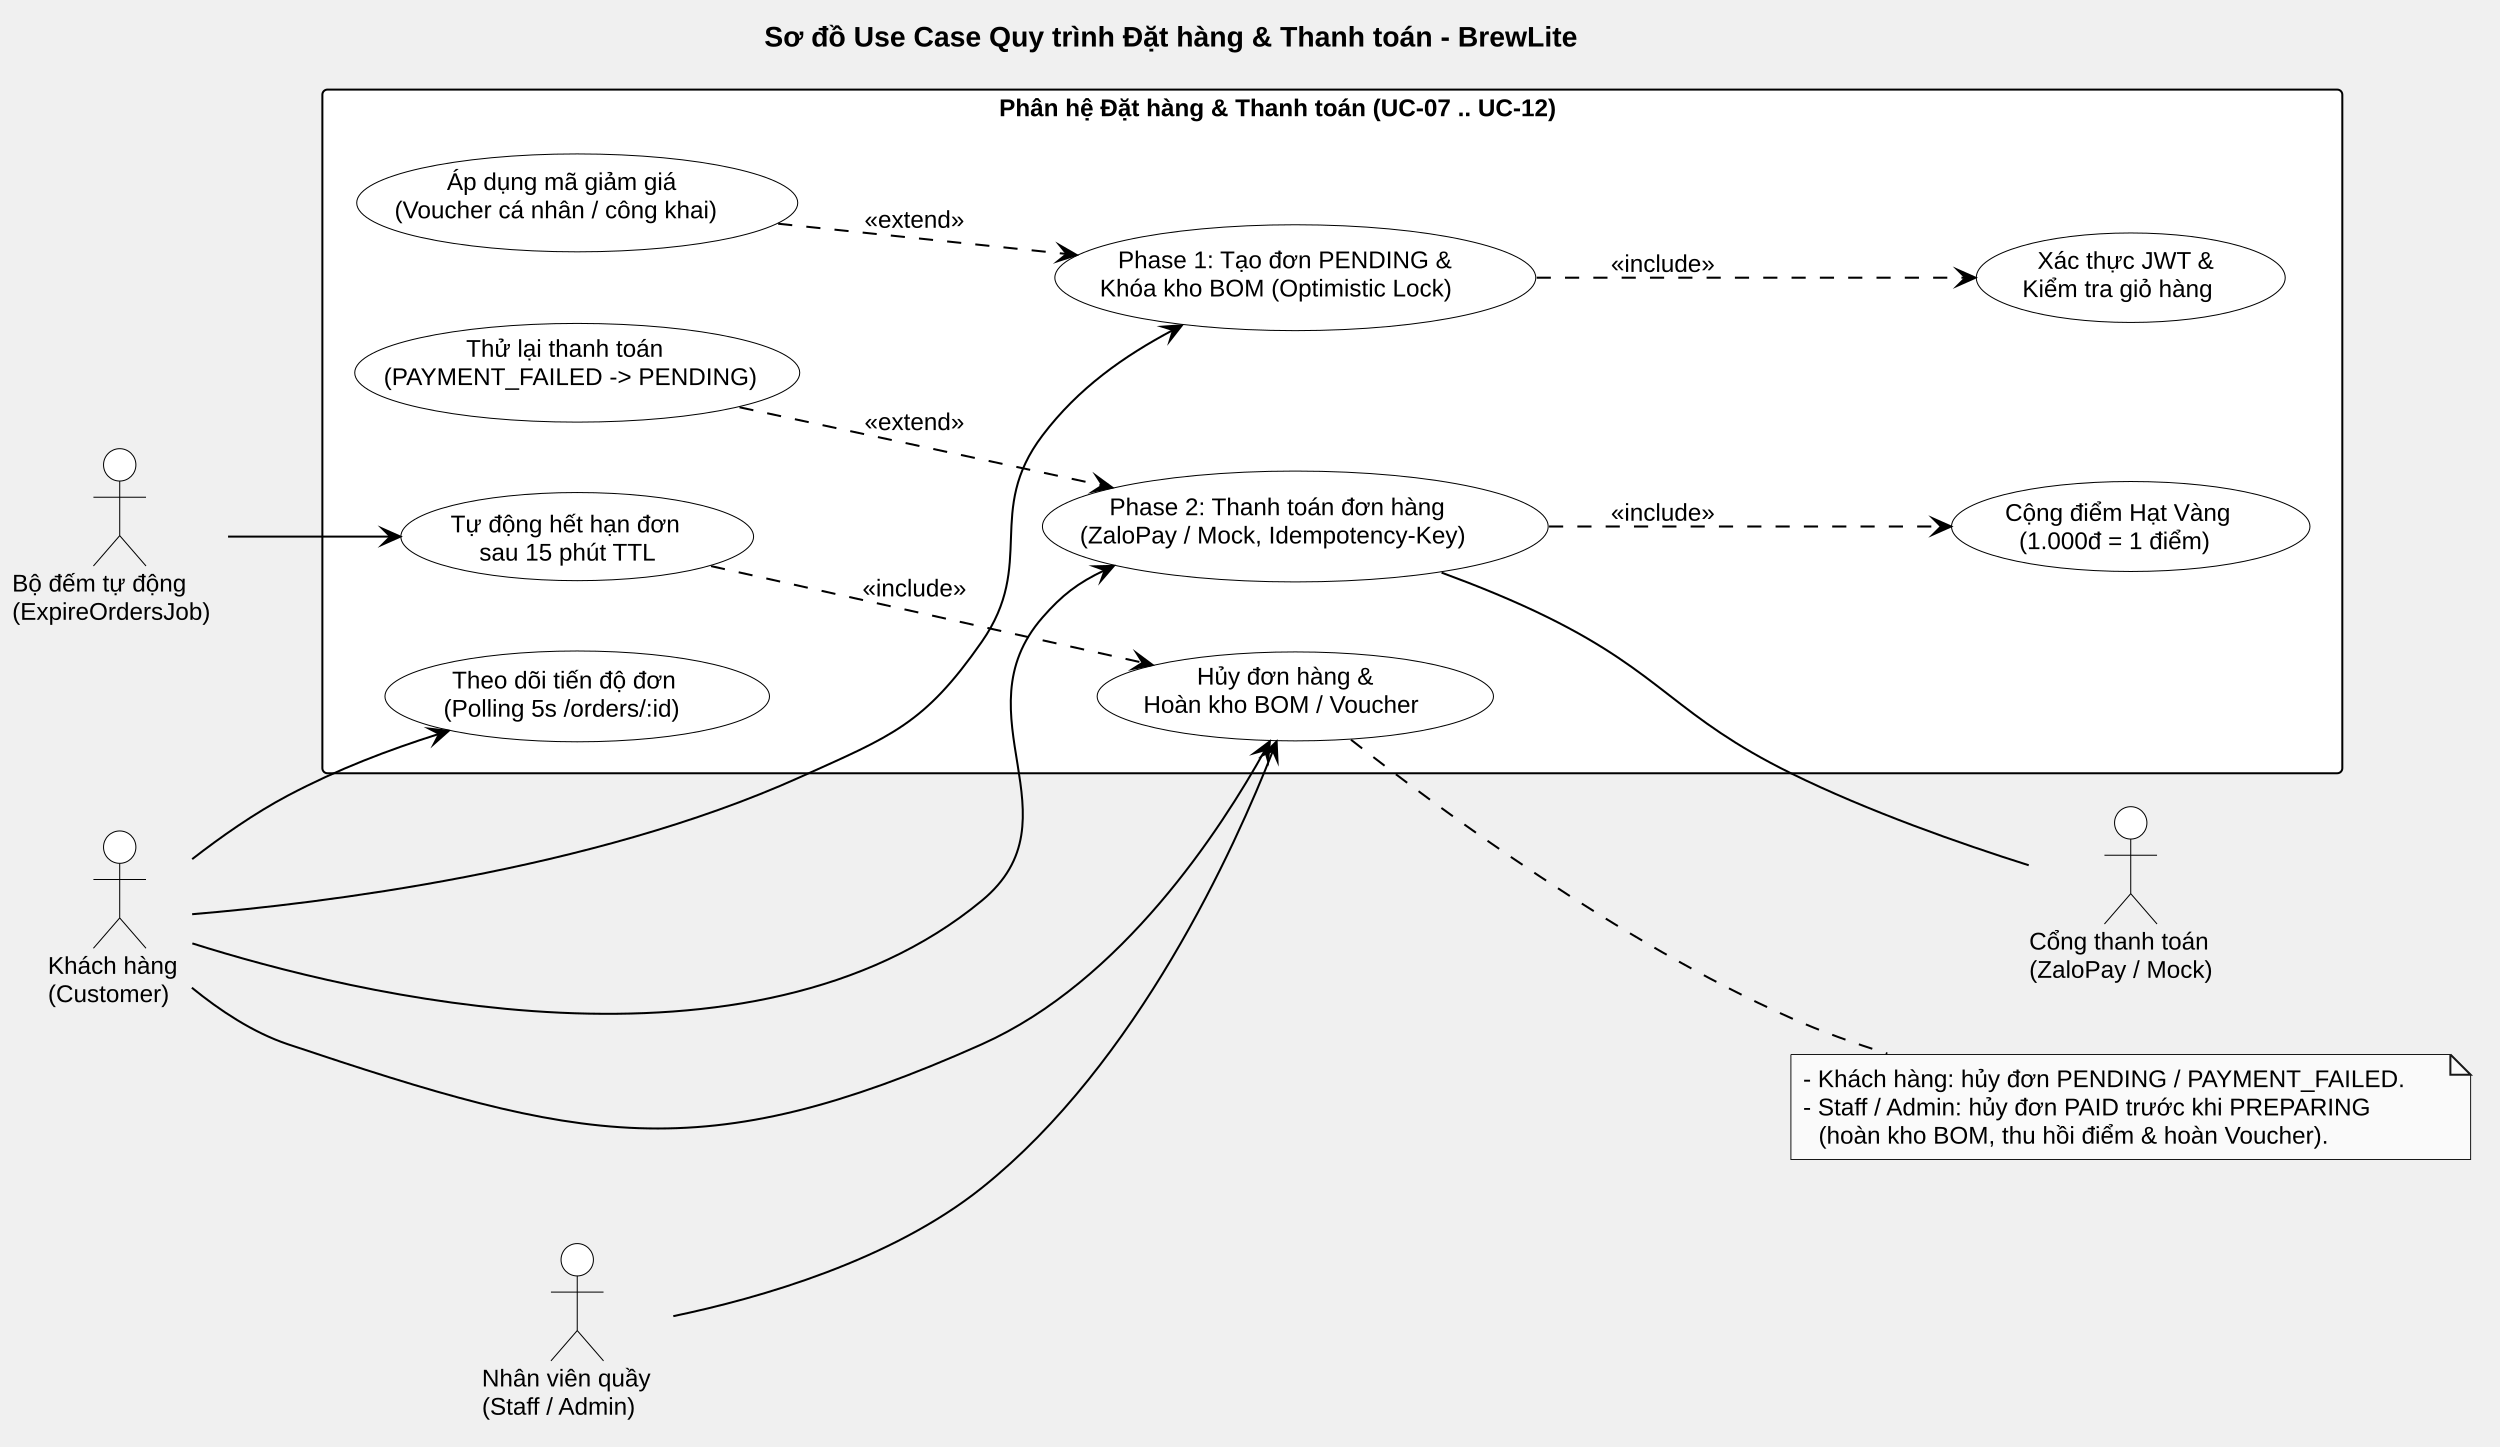
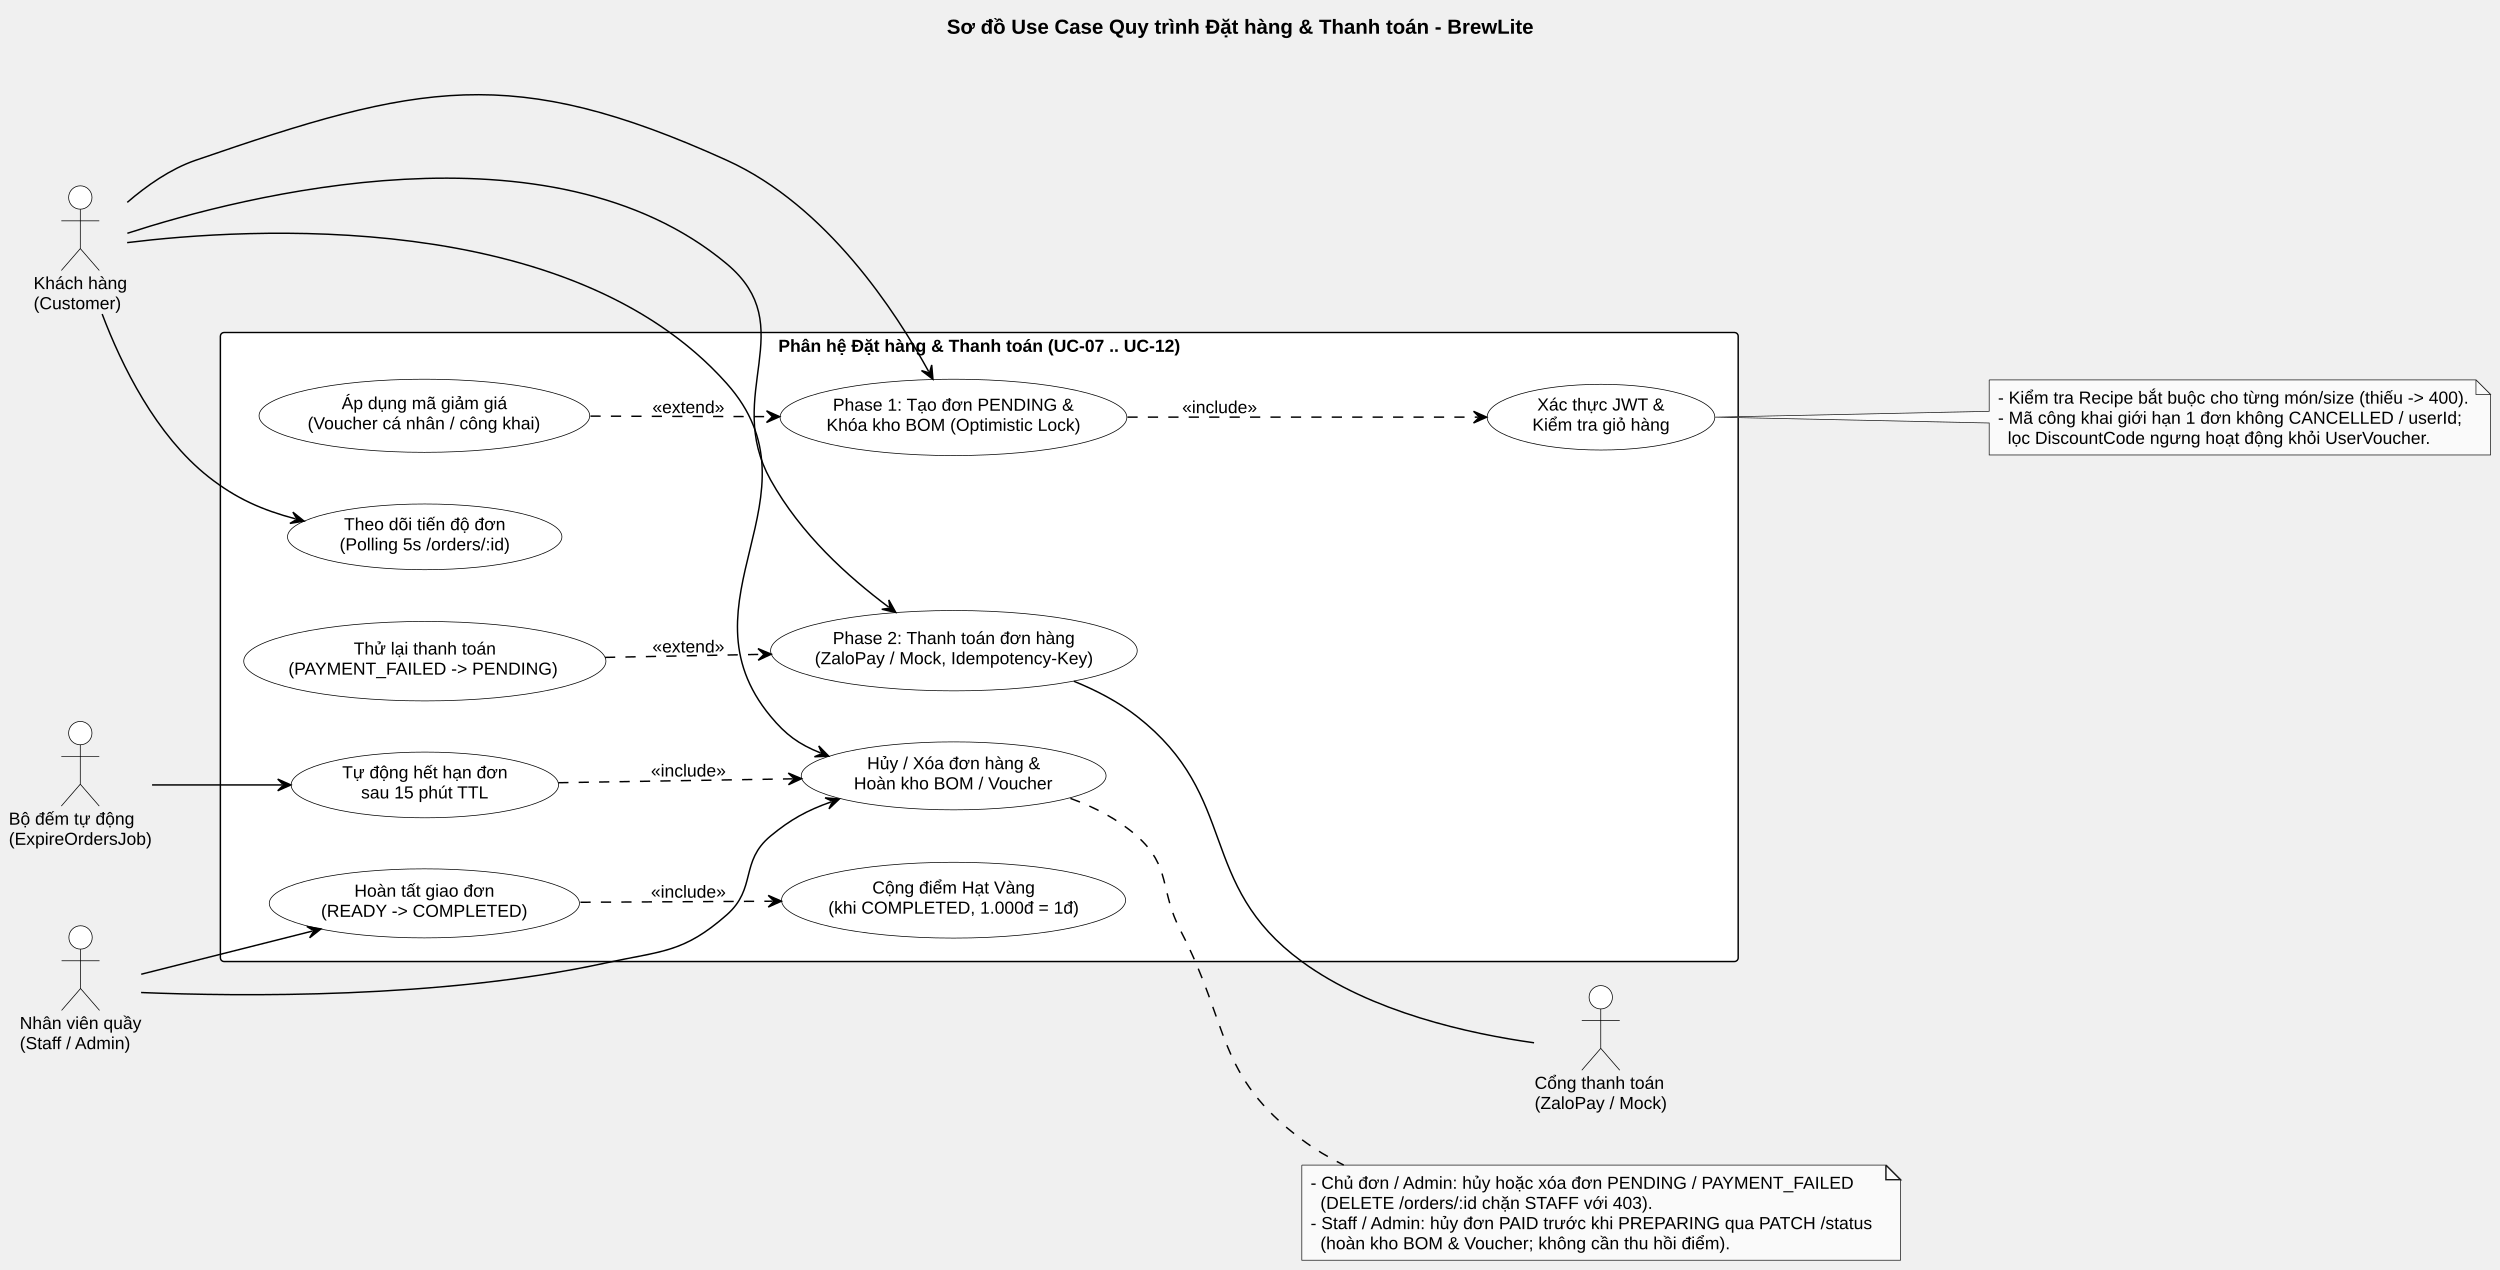
- <svg xmlns="http://www.w3.org/2000/svg" version="1.1" data-diagram-type="DESCRIPTION" style="width:1236px;height:715px;background:#FFFFFF;" width="1236px" height="715px" viewBox="0 0 1236 715" zoomAndPan="magnify" preserveAspectRatio="none" contentStyleType="text/css">
+ <svg xmlns="http://www.w3.org/2000/svg" contentStyleType="text/css" height="870px" preserveAspectRatio="none" style="width:1713px;height:870px;background:#FFFFFF;" version="1.1" viewBox="0 0 1713 870" width="1713px" zoomAndPan="magnify">
  <defs />
-   <g font-family="sans-serif" lengthAdjust="spacing">
-     <g class="title" data-source-line="25">
-       <text x="377.872" y="22.995" fill="#000" font-size="14" textLength="473.724" font-weight="700" font-family="'Arial'">Sơ đồ Use Case Quy trình Đặt hàng &amp; Thanh toán - BrewLite</text>
+   <g>
+     <text fill="#000000" font-family="Arial" font-size="14" font-weight="bold" lengthAdjust="spacing" textLength="401.994" x="648.765" y="23.132">Sơ đồ Use Case Quy trình Đặt hàng &amp; Thanh toán - BrewLite</text>
+     <g id="cluster_Phân hệ Đặt hàng &amp; Thanh toán (UC-07 .. UC-12)">
+       <rect fill="#FFFFFF" height="431" rx="2.5" ry="2.5" style="stroke:#000000;stroke-width:1.0;" width="1040" x="151" y="227.829" />
+       <text fill="#000000" font-family="Arial" font-size="12" font-weight="bold" lengthAdjust="spacing" textLength="275.35" x="533.325" y="241.084">Phân hệ Đặt hàng &amp; Thanh toán (UC-07 .. UC-12)</text>
    </g>
-     <g class="cluster" data-qualified-name="Ph.n h. ..t h.ng . Thanh to.n .UC-07 .. UC-12." id="ent0005" data-source-line="32">
-       <rect x="159.38" y="44.297" width="998.66" height="338" fill="#FFF" style="stroke:#000;stroke-width:1;" rx="2.5" ry="2.5" />
-       <text x="493.977" y="57.436" fill="#000" font-size="12" textLength="329.467" font-weight="700" font-family="'Arial'">Phân hệ Đặt hàng &amp; Thanh toán (UC-07 .. UC-12)</text>
+     <g id="elem_UC_Auth">
+       <ellipse cx="1096.992" cy="285.843" fill="#FFFFFF" rx="77.992" ry="22.515" style="stroke:#000000;stroke-width:0.5;" />
+       <text fill="#000000" font-family="Arial" font-size="12" lengthAdjust="spacing" textLength="87.381" x="1053.302" y="281.3">Xác thực JWT &amp;</text>
+       <text fill="#000000" font-family="Arial" font-size="12" lengthAdjust="spacing" textLength="94.055" x="1049.965" y="295.099">Kiểm tra giỏ hàng</text>
    </g>
-     <g class="entity" data-qualified-name="Ph.n h. ..t h.ng . Thanh to.n .UC-07 .. UC-12..UC_Auth" id="ent0006" data-source-line="33">
-       <ellipse cx="1053.442" cy="137.301" rx="76.372" ry="22.124" fill="#FFF" style="stroke:#000;stroke-width:0.5;" />
-       <text x="1007.332" y="132.894" fill="#000" font-size="12" textLength="92.221" font-family="'Arial'">Xác thực JWT &amp;</text>
-       <text x="999.849" y="146.863" fill="#000" font-size="12" textLength="107.186" font-family="'Arial'">Kiểm tra giỏ hàng</text>
+     <g id="elem_UC_Voucher">
+       <ellipse cx="290.792" cy="284.887" fill="#FFFFFF" rx="113.292" ry="25.058" style="stroke:#000000;stroke-width:0.5;" />
+       <text fill="#000000" font-family="Arial" font-size="12" lengthAdjust="spacing" textLength="113.402" x="234.091" y="280.344">Áp dụng mã giảm giá</text>
+       <text fill="#000000" font-family="Arial" font-size="12" lengthAdjust="spacing" textLength="160.096" x="210.745" y="294.143">(Voucher cá nhân / công khai)</text>
    </g>
-     <g class="entity" data-qualified-name="Ph.n h. ..t h.ng . Thanh to.n .UC-07 .. UC-12..UC_Voucher" id="ent0007" data-source-line="34">
-       <ellipse cx="285.382" cy="100.301" rx="109.022" ry="24.204" fill="#FFF" style="stroke:#000;stroke-width:0.5;" />
-       <text x="220.947" y="93.931" fill="#000" font-size="12" textLength="128.871" font-family="'Arial'">Áp dụng mã giảm giá</text>
-       <text x="195.042" y="107.9" fill="#000" font-size="12" textLength="180.68" font-family="'Arial'">(Voucher cá nhân / công khai)</text>
+     <g id="elem_UC_CreateOrder">
+       <ellipse cx="653.319" cy="285.993" fill="#FFFFFF" rx="118.819" ry="26.164" style="stroke:#000000;stroke-width:0.5;" />
+       <text fill="#000000" font-family="Arial" font-size="12" lengthAdjust="spacing" textLength="165.275" x="570.682" y="281.45">Phase 1: Tạo đơn PENDING &amp;</text>
+       <text fill="#000000" font-family="Arial" font-size="12" lengthAdjust="spacing" textLength="174.053" x="566.293" y="295.248">Khóa kho BOM (Optimistic Lock)</text>
    </g>
-     <g class="entity" data-qualified-name="Ph.n h. ..t h.ng . Thanh to.n .UC-07 .. UC-12..UC_CreateOrder" id="ent0008" data-source-line="35">
-       <ellipse cx="640.402" cy="137.293" rx="118.882" ry="26.176" fill="#FFF" style="stroke:#000;stroke-width:0.5;" />
-       <text x="552.714" y="132.61" fill="#000" font-size="12" textLength="175.377" font-family="'Arial'">Phase 1: Tạo đơn PENDING &amp;</text>
-       <text x="543.749" y="146.579" fill="#000" font-size="12" textLength="193.307" font-family="'Arial'">Khóa kho BOM (Optimistic Lock)</text>
+     <g id="elem_UC_Payment">
+       <ellipse cx="653.619" cy="445.853" fill="#FFFFFF" rx="125.619" ry="27.524" style="stroke:#000000;stroke-width:0.5;" />
+       <text fill="#000000" font-family="Arial" font-size="12" lengthAdjust="spacing" textLength="165.996" x="570.621" y="441.31">Phase 2: Thanh toán đơn hàng</text>
+       <text fill="#000000" font-family="Arial" font-size="12" lengthAdjust="spacing" textLength="190.734" x="558.252" y="455.108">(ZaloPay / Mock, Idempotency-Key)</text>
    </g>
-     <g class="entity" data-qualified-name="Ph.n h. ..t h.ng . Thanh to.n .UC-07 .. UC-12..UC_Payment" id="ent0009" data-source-line="36">
-       <ellipse cx="640.405" cy="260.3" rx="125.015" ry="27.403" fill="#FFF" style="stroke:#000;stroke-width:0.5;" />
-       <text x="548.489" y="254.72" fill="#000" font-size="12" textLength="183.832" font-family="'Arial'">Phase 2: Thanh toán đơn hàng</text>
-       <text x="533.849" y="268.689" fill="#000" font-size="12" textLength="213.111" font-family="'Arial'">(ZaloPay / Mock, Idempotency-Key)</text>
+     <g id="elem_UC_Complete">
+       <ellipse cx="290.772" cy="618.983" fill="#FFFFFF" rx="106.272" ry="23.654" style="stroke:#000000;stroke-width:0.5;" />
+       <text fill="#000000" font-family="Arial" font-size="12" lengthAdjust="spacing" textLength="95.936" x="242.804" y="614.44">Hoàn tất giao đơn</text>
+       <text fill="#000000" font-family="Arial" font-size="12" lengthAdjust="spacing" textLength="141.685" x="219.929" y="628.239">(READY -&gt; COMPLETED)</text>
    </g>
-     <g class="entity" data-qualified-name="Ph.n h. ..t h.ng . Thanh to.n .UC-07 .. UC-12..UC_Loyalty" id="ent0010" data-source-line="37">
-       <ellipse cx="1053.436" cy="260.301" rx="88.606" ry="22.244" fill="#FFF" style="stroke:#000;stroke-width:0.5;" />
-       <text x="991.298" y="257.533" fill="#000" font-size="12" textLength="124.277" font-family="'Arial'">Cộng điểm Hạt Vàng</text>
-       <text x="998.191" y="271.502" fill="#000" font-size="12" textLength="110.49" font-family="'Arial'">(1.000đ = 1 điểm)</text>
+     <g id="elem_UC_Loyalty">
+       <ellipse cx="653.392" cy="616.807" fill="#FFFFFF" rx="117.892" ry="25.978" style="stroke:#000000;stroke-width:0.5;" />
+       <text fill="#000000" font-family="Arial" font-size="12" lengthAdjust="spacing" textLength="111.398" x="597.693" y="612.264">Cộng điểm Hạt Vàng</text>
+       <text fill="#000000" font-family="Arial" font-size="12" lengthAdjust="spacing" textLength="171.738" x="567.523" y="626.063">(khi COMPLETED, 1.000đ = 1đ)</text>
    </g>
-     <g class="entity" data-qualified-name="Ph.n h. ..t h.ng . Thanh to.n .UC-07 .. UC-12..UC_Retry" id="ent0011" data-source-line="38">
-       <ellipse cx="285.384" cy="184.298" rx="110.004" ry="24.401" fill="#FFF" style="stroke:#000;stroke-width:0.5;" />
-       <text x="230.441" y="176.402" fill="#000" font-size="12" textLength="109.887" font-family="'Arial'">Thử lại thanh toán</text>
-       <text x="189.683" y="190.371" fill="#000" font-size="12" textLength="191.402" font-family="'Arial'">(PAYMENT_FAILED -&gt; PENDING)</text>
+     <g id="elem_UC_Retry">
+       <ellipse cx="291.093" cy="453.047" fill="#FFFFFF" rx="124.093" ry="27.219" style="stroke:#000000;stroke-width:0.5;" />
+       <text fill="#000000" font-family="Arial" font-size="12" lengthAdjust="spacing" textLength="97.43" x="242.378" y="448.504">Thử lại thanh toán</text>
+       <text fill="#000000" font-family="Arial" font-size="12" lengthAdjust="spacing" textLength="187.031" x="197.577" y="462.303">(PAYMENT_FAILED -&gt; PENDING)</text>
    </g>
-     <g class="entity" data-qualified-name="Ph.n h. ..t h.ng . Thanh to.n .UC-07 .. UC-12..UC_Cancel" id="ent0012" data-source-line="39">
-       <ellipse cx="640.402" cy="344.301" rx="97.972" ry="21.994" fill="#FFF" style="stroke:#000;stroke-width:0.5;" />
-       <text x="591.763" y="338.456" fill="#000" font-size="12" textLength="97.277" font-family="'Arial'">Hủy đơn hàng &amp;</text>
-       <text x="565.287" y="352.424" fill="#000" font-size="12" textLength="150.229" font-family="'Arial'">Hoàn kho BOM / Voucher</text>
+     <g id="elem_UC_Cancel">
+       <ellipse cx="653.443" cy="531.617" fill="#FFFFFF" rx="104.443" ry="23.289" style="stroke:#000000;stroke-width:0.5;" />
+       <text fill="#000000" font-family="Arial" font-size="12" lengthAdjust="spacing" textLength="118.611" x="594.137" y="527.074">Hủy / Xóa đơn hàng &amp;</text>
+       <text fill="#000000" font-family="Arial" font-size="12" lengthAdjust="spacing" textLength="136.734" x="585.076" y="540.873">Hoàn kho BOM / Voucher</text>
    </g>
-     <g class="entity" data-qualified-name="Ph.n h. ..t h.ng . Thanh to.n .UC-07 .. UC-12..UC_Expire" id="ent0013" data-source-line="40">
-       <ellipse cx="285.375" cy="265.295" rx="87.195" ry="21.788" fill="#FFF" style="stroke:#000;stroke-width:0.5;" />
-       <text x="222.777" y="263.199" fill="#000" font-size="12" textLength="125.197" font-family="'Arial'">Tự động hết hạn đơn</text>
-       <text x="236.974" y="277.168" fill="#000" font-size="12" textLength="96.803" font-family="'Arial'">sau 15 phút TTL</text>
+     <g id="elem_UC_Expire">
+       <ellipse cx="291.111" cy="537.843" fill="#FFFFFF" rx="91.611" ry="22.515" style="stroke:#000000;stroke-width:0.5;" />
+       <text fill="#000000" font-family="Arial" font-size="12" lengthAdjust="spacing" textLength="113.314" x="234.453" y="533.3">Tự động hết hạn đơn</text>
+       <text fill="#000000" font-family="Arial" font-size="12" lengthAdjust="spacing" textLength="87.387" x="247.417" y="547.099">sau 15 phút TTL</text>
    </g>
-     <g class="entity" data-qualified-name="Ph.n h. ..t h.ng . Thanh to.n .UC-07 .. UC-12..UC_Track" id="ent0014" data-source-line="41">
-       <ellipse cx="285.379" cy="344.298" rx="95.059" ry="22.451" fill="#FFF" style="stroke:#000;stroke-width:0.5;" />
-       <text x="223.498" y="340.366" fill="#000" font-size="12" textLength="123.762" font-family="'Arial'">Theo dõi tiến độ đơn</text>
-       <text x="219.268" y="354.334" fill="#000" font-size="12" textLength="132.223" font-family="'Arial'">(Polling 5s /orders/:id)</text>
+     <g id="elem_UC_Track">
+       <ellipse cx="291.014" cy="367.843" fill="#FFFFFF" rx="94.014" ry="22.515" style="stroke:#000000;stroke-width:0.5;" />
+       <text fill="#000000" font-family="Arial" font-size="12" lengthAdjust="spacing" textLength="110.613" x="235.707" y="363.3">Theo dõi tiến độ đơn</text>
+       <text fill="#000000" font-family="Arial" font-size="12" lengthAdjust="spacing" textLength="116.713" x="232.657" y="377.099">(Polling 5s /orders/:id)</text>
    </g>
-     <g class="entity" data-qualified-name="Customer" id="ent0001" data-source-line="27">
-       <ellipse cx="59.184" cy="418.827" rx="8" ry="8" fill="#FFF" style="stroke:#000;stroke-width:0.5;" />
-       <path d="M59.184,426.827 L59.184,453.827 M46.184,434.827 L72.184,434.827 M59.184,453.827 L46.184,468.827 M59.184,453.827 L72.184,468.827" style="stroke:#000;stroke-width:0.5;" fill="none" />
-       <text x="23.67" y="481.466" fill="#000" font-size="12" textLength="71.027" font-family="'Arial'">Khách hàng</text>
-       <text x="23.67" y="495.434" fill="#000" font-size="12" textLength="67.652" font-family="'Arial'">(Customer)</text>
+     <g id="elem_Customer">
+       <ellipse cx="55.027" cy="135.329" fill="#FFFFFF" rx="8" ry="8" style="stroke:#000000;stroke-width:0.5;" />
+       <path d="M55.027,143.329 L55.027,170.329 M42.027,151.329 L68.027,151.329 M55.027,170.329 L42.027,185.329 M55.027,170.329 L68.027,185.329 " fill="none" style="stroke:#000000;stroke-width:0.5;" />
+       <text fill="#000000" font-family="Arial" font-size="12" lengthAdjust="spacing" textLength="64.055" x="23" y="198.084">Khách hàng</text>
+       <text fill="#000000" font-family="Arial" font-size="12" lengthAdjust="spacing" textLength="60.006" x="23" y="211.883">(Customer)</text>
    </g>
-     <g class="entity" data-qualified-name="Staff" id="ent0002" data-source-line="28">
-       <ellipse cx="285.386" cy="622.827" rx="8" ry="8" fill="#FFF" style="stroke:#000;stroke-width:0.5;" />
-       <path d="M285.386,630.827 L285.386,657.827 M272.386,638.827 L298.386,638.827 M285.386,657.827 L272.386,672.827 M285.386,657.827 L298.386,672.827" style="stroke:#000;stroke-width:0.5;" fill="none" />
-       <text x="238.25" y="685.466" fill="#000" font-size="12" textLength="94.271" font-family="'Arial'">Nhân viên quầy</text>
-       <text x="238.25" y="699.434" fill="#000" font-size="12" textLength="87.615" font-family="'Arial'">(Staff / Admin)</text>
+     <g id="elem_Staff">
+       <ellipse cx="55.195" cy="642.329" fill="#FFFFFF" rx="8" ry="8" style="stroke:#000000;stroke-width:0.5;" />
+       <path d="M55.195,650.329 L55.195,677.329 M42.195,658.329 L68.195,658.329 M55.195,677.329 L42.195,692.329 M55.195,677.329 L68.195,692.329 " fill="none" style="stroke:#000000;stroke-width:0.5;" />
+       <text fill="#000000" font-family="Arial" font-size="12" lengthAdjust="spacing" textLength="83.391" x="13.5" y="705.085">Nhân viên quầy</text>
+       <text fill="#000000" font-family="Arial" font-size="12" lengthAdjust="spacing" textLength="76.688" x="13.5" y="718.883">(Staff / Admin)</text>
    </g>
-     <g class="entity" data-qualified-name="Scheduler" id="ent0003" data-source-line="29">
-       <ellipse cx="59.188" cy="229.827" rx="8" ry="8" fill="#FFF" style="stroke:#000;stroke-width:0.5;" />
-       <path d="M59.188,237.827 L59.188,264.827 M46.188,245.827 L72.188,245.827 M59.188,264.827 L46.188,279.827 M59.188,264.827 L72.188,279.827" style="stroke:#000;stroke-width:0.5;" fill="none" />
-       <text x="6" y="292.466" fill="#000" font-size="12" textLength="96.199" font-family="'Arial'">Bộ đếm tự động</text>
-       <text x="6" y="306.434" fill="#000" font-size="12" textLength="106.377" font-family="'Arial'">(ExpireOrdersJob)</text>
+     <g id="elem_Scheduler">
+       <ellipse cx="55.014" cy="502.329" fill="#FFFFFF" rx="8" ry="8" style="stroke:#000000;stroke-width:0.5;" />
+       <path d="M55.014,510.329 L55.014,537.329 M42.014,518.329 L68.014,518.329 M55.014,537.329 L42.014,552.329 M55.014,537.329 L68.014,552.329 " fill="none" style="stroke:#000000;stroke-width:0.5;" />
+       <text fill="#000000" font-family="Arial" font-size="12" lengthAdjust="spacing" textLength="86.086" x="6" y="565.085">Bộ đếm tự động</text>
+       <text fill="#000000" font-family="Arial" font-size="12" lengthAdjust="spacing" textLength="98.027" x="6" y="578.883">(ExpireOrdersJob)</text>
    </g>
-     <g class="entity" data-qualified-name="Gateway" id="ent0004" data-source-line="30">
-       <ellipse cx="1053.437" cy="406.827" rx="8" ry="8" fill="#FFF" style="stroke:#000;stroke-width:0.5;" />
-       <path d="M1053.437,414.827 L1053.437,441.827 M1040.437,422.827 L1066.437,422.827 M1053.437,441.827 L1040.437,456.827 M1053.437,441.827 L1066.437,456.827" style="stroke:#000;stroke-width:0.5;" fill="none" />
-       <text x="1003.21" y="469.466" fill="#000" font-size="12" textLength="100.453" font-family="'Arial'">Cổng thanh toán</text>
-       <text x="1003.21" y="483.434" fill="#000" font-size="12" textLength="100.219" font-family="'Arial'">(ZaloPay / Mock)</text>
+     <g id="elem_Gateway">
+       <ellipse cx="1096.843" cy="683.329" fill="#FFFFFF" rx="8" ry="8" style="stroke:#000000;stroke-width:0.5;" />
+       <path d="M1096.843,691.329 L1096.843,718.329 M1083.843,699.329 L1109.843,699.329 M1096.843,718.329 L1083.843,733.329 M1096.843,718.329 L1109.843,733.329 " fill="none" style="stroke:#000000;stroke-width:0.5;" />
+       <text fill="#000000" font-family="Arial" font-size="12" lengthAdjust="spacing" textLength="88.74" x="1051.5" y="746.085">Cổng thanh toán</text>
+       <text fill="#000000" font-family="Arial" font-size="12" lengthAdjust="spacing" textLength="90.686" x="1051.5" y="759.883">(ZaloPay / Mock)</text>
    </g>
-     <g class="entity" data-qualified-name="GMN27" id="ent0028" data-source-line="60">
-       <path d="M885.42,521.347 L885.42,573.253 L1221.467,573.253 L1221.467,531.347 L1211.467,521.347 L885.42,521.347" style="stroke:#181818;stroke-width:0.5;" fill="#FAFAFA" />
-       <path d="M1211.467,521.347 L1211.467,531.347 L1221.467,531.347 L1211.467,521.347" style="stroke:#181818;stroke-width:1;" fill="#FAFAFA" />
-       <text x="891.42" y="537.486" fill="#000" font-size="12" textLength="315.047" font-family="'Arial'">- Khách hàng: hủy đơn PENDING / PAYMENT_FAILED.</text>
-       <text x="891.42" y="551.454" fill="#000" font-size="12" textLength="304.254" font-family="'Arial'">- Staff / Admin: hủy đơn PAID trước khi PREPARING</text>
-       <text x="899.049" y="565.423" fill="#000" font-size="12" textLength="284.502" font-family="'Arial'">(hoàn kho BOM, thu hồi điểm &amp; hoàn Voucher).</text>
+     <g id="elem_GMN30">
+       <path d="M892,798.329 L892,863.524 L1302.232,863.524 L1302.232,808.329 L1292.232,798.329 L892,798.329 " fill="#FAFAFA" style="stroke:#181818;stroke-width:0.5;" />
+       <path d="M1292.232,798.329 L1292.232,808.329 L1302.232,808.329 L1292.232,798.329 " fill="#FAFAFA" style="stroke:#181818;stroke-width:1.0;" />
+       <text fill="#000000" font-family="Arial" font-size="12" lengthAdjust="spacing" textLength="375.217" x="898" y="814.585">- Chủ đơn / Admin: hủy hoặc xóa đơn PENDING / PAYMENT_FAILED</text>
+       <text fill="#000000" font-family="Arial" font-size="12" lengthAdjust="spacing" textLength="228.609" x="904.668" y="828.383">(DELETE /orders/:id chặn STAFF với 403).</text>
+       <text fill="#000000" font-family="Arial" font-size="12" lengthAdjust="spacing" textLength="389.232" x="898" y="842.182">- Staff / Admin: hủy đơn PAID trước khi PREPARING qua PATCH /status</text>
+       <text fill="#000000" font-family="Arial" font-size="12" lengthAdjust="spacing" textLength="281.49" x="904.668" y="855.981">(hoàn kho BOM &amp; Voucher; không cần thu hồi điểm).</text>
    </g>
-     <g class="link" data-entity-1="ent0001" data-entity-2="ent0008" id="lnk15" data-source-line="44" data-link-type="dependency">
-       <path d="M95,451.987 C157.63,446.757 292.38,430.657 395.39,384.297 C440.86,363.837 456.88,358.217 485.39,317.297 C512.4,278.527 486.87,252.977 515.39,215.297 C533.11,191.867 555.673,176.051 579.943,163.171" style="stroke:#000;stroke-width:1;" fill="none" id="Customer-to-UC_CreateOrder" />
-       <polygon points="584.36,160.827,574.535,161.513,579.943,163.171,578.285,168.579,584.36,160.827" fill="#000" style="stroke:#000;stroke-width:1;stroke-linejoin:miter;stroke-miterlimit:10;" />
+     <g id="elem_GMN33">
+       <path d="M1363,260.329 L1363,281.829 L1175.19,285.829 L1363,289.829 L1363,311.725 A0,0 0 0 0 1363,311.725 L1706.523,311.725 A0,0 0 0 0 1706.523,311.725 L1706.523,270.329 L1696.523,260.329 L1363,260.329 A0,0 0 0 0 1363,260.329 " fill="#FAFAFA" style="stroke:#181818;stroke-width:0.5;" />
+       <path d="M1696.523,260.329 L1696.523,270.329 L1706.523,270.329 L1696.523,260.329 " fill="#FAFAFA" style="stroke:#181818;stroke-width:0.5;" />
+       <text fill="#000000" font-family="Arial" font-size="12" lengthAdjust="spacing" textLength="322.523" x="1369" y="276.584">- Kiểm tra Recipe bắt buộc cho từng món/size (thiếu -&gt; 400).</text>
+       <text fill="#000000" font-family="Arial" font-size="12" lengthAdjust="spacing" textLength="317.9" x="1369" y="290.383">- Mã công khai giới hạn 1 đơn không CANCELLED / userId;</text>
+       <text fill="#000000" font-family="Arial" font-size="12" lengthAdjust="spacing" textLength="290.877" x="1375.668" y="304.182">lọc DiscountCode ngưng hoạt động khỏi UserVoucher.</text>
    </g>
-     <g class="link" data-entity-1="ent0001" data-entity-2="ent0009" id="lnk16" data-source-line="45" data-link-type="dependency">
-       <path d="M95.09,466.417 C174.59,491.577 371.11,539.697 485.39,445.297 C534.45,404.767 473.57,353.267 515.39,305.297 C524.94,294.337 532.867,288.168 546.177,281.898" style="stroke:#000;stroke-width:1;" fill="none" id="Customer-to-UC_Payment" />
-       <polygon points="550.7,279.767,540.854,279.984,546.177,281.898,544.263,287.221,550.7,279.767" fill="#000" style="stroke:#000;stroke-width:1;stroke-linejoin:miter;stroke-miterlimit:10;" />
+     <g id="link_Customer_UC_CreateOrder">
+       <path d="M87.21,138.659 C100.44,127.249 116.77,115.769 134,109.829 C286.95,57.119 350.63,43.099 498,109.829 C566.52,140.859 613.794,213.694 636.354,254.634 " fill="none" id="Customer-to-UC_CreateOrder" style="stroke:#000000;stroke-width:1.0;" />
+       <polygon fill="#000000" points="639.25,259.889,638.41,250.076,636.837,255.51,631.403,253.937,639.25,259.889" style="stroke:#000000;stroke-width:1.0;" />
    </g>
-     <g class="link" data-entity-1="ent0001" data-entity-2="ent0012" id="lnk17" data-source-line="46" data-link-type="dependency">
-       <path d="M94.86,488.327 C108.53,499.487 125.09,510.507 142.38,516.297 C286.93,564.707 346.2,578.497 485.39,516.297 C554.92,485.227 603.646,409.904 625.396,370.874" style="stroke:#000;stroke-width:1;" fill="none" id="Customer-to-UC_Cancel" />
-       <polygon points="627.83,366.507,619.955,372.421,625.396,370.874,626.943,376.316,627.83,366.507" fill="#000" style="stroke:#000;stroke-width:1;stroke-linejoin:miter;stroke-miterlimit:10;" />
+     <g id="link_Customer_UC_Payment">
+       <path d="M87.27,159.839 C166.48,134.189 377.32,79.859 498,180.829 C549.47,223.899 495.34,270.199 528,328.829 C548.78,366.139 580.78,394.898 609,416.068 " fill="none" id="Customer-to-UC_Payment" style="stroke:#000000;stroke-width:1.0;" />
+       <polygon fill="#000000" points="613.8,419.669,609.001,411.068,609.8,416.668,604.2,417.467,613.8,419.669" style="stroke:#000000;stroke-width:1.0;" />
    </g>
-     <g class="link" data-entity-1="ent0001" data-entity-2="ent0014" id="lnk18" data-source-line="47" data-link-type="dependency">
-       <path d="M95.01,424.747 C109.08,413.827 125.87,402.007 142.38,393.297 C167.29,380.157 191.695,370.901 217.085,362.831" style="stroke:#000;stroke-width:1;" fill="none" id="Customer-to-UC_Track" />
-       <polygon points="221.85,361.317,212.061,360.231,217.085,362.831,214.484,367.855,221.85,361.317" fill="#000" style="stroke:#000;stroke-width:1;stroke-linejoin:miter;stroke-miterlimit:10;" />
+     <g id="link_Customer_UC_Cancel">
+       <path d="M87.12,166.249 C168.81,156.199 390.44,141.889 498,262.829 C565.92,339.199 462.8,412.119 528,490.829 C538.38,503.359 547.097,509.865 562.307,515.935 " fill="none" id="Customer-to-UC_Cancel" style="stroke:#000000;stroke-width:1.0;" />
+       <polygon fill="#000000" points="567.88,518.159,561.004,511.108,563.236,516.305,558.038,518.538,567.88,518.159" style="stroke:#000000;stroke-width:1.0;" />
    </g>
-     <g class="link" data-entity-1="ent0002" data-entity-2="ent0012" id="lnk19" data-source-line="49" data-link-type="dependency">
-       <path d="M332.88,650.707 C376.15,641.697 440.54,623.137 485.39,587.297 C562.64,525.557 610.69,418.61 629.33,371.21" style="stroke:#000;stroke-width:1;" fill="none" id="Staff-to-UC_Cancel" />
-       <polygon points="631.16,366.557,624.144,373.469,629.33,371.21,631.589,376.396,631.16,366.557" fill="#000" style="stroke:#000;stroke-width:1;stroke-linejoin:miter;stroke-miterlimit:10;" />
+     <g id="link_Customer_UC_Track">
+       <path d="M70,215.179 C83.34,250.409 106.82,298.339 143,326.829 C161.73,341.579 179.659,349.496 202.559,355.546 " fill="none" id="Customer-to-UC_Track" style="stroke:#000000;stroke-width:1.0;" />
+       <polygon fill="#000000" points="208.36,357.079,200.68,350.913,203.526,355.801,198.637,358.647,208.36,357.079" style="stroke:#000000;stroke-width:1.0;" />
    </g>
-     <g class="link" data-entity-1="ent0003" data-entity-2="ent0013" id="lnk20" data-source-line="50" data-link-type="dependency">
-       <path d="M112.75,265.297 C138.12,265.297 164.22,265.297 192.94,265.297" style="stroke:#000;stroke-width:1;" fill="none" id="Scheduler-to-UC_Expire" />
-       <polygon points="197.94,265.297,188.94,261.297,192.94,265.297,188.94,269.297,197.94,265.297" fill="#000" style="stroke:#000;stroke-width:1;stroke-linejoin:miter;stroke-miterlimit:10;" />
+     <g id="link_Staff_UC_Cancel">
+       <path d="M96.68,680.079 C163.83,682.829 301.73,684.479 415,659.829 C453.79,651.389 468.18,653.039 498,626.829 C518.62,608.699 506.84,590.329 528,572.829 C541.59,561.589 552.706,555.406 569.496,549.446 " fill="none" id="Staff-to-UC_Cancel" style="stroke:#000000;stroke-width:1.0;" />
+       <polygon fill="#000000" points="575.15,547.439,565.33,546.68,570.438,549.111,568.007,554.219,575.15,547.439" style="stroke:#000000;stroke-width:1.0;" />
    </g>
-     <g class="link" data-entity-1="ent0009" data-entity-2="ent0004" id="lnk21" data-source-line="51" data-link-type="association">
-       <path d="M712.71,283.107 C730.26,289.547 748.79,297.077 765.42,305.297 C822.22,333.387 828.57,354.297 885.42,382.297 C923.56,401.087 969.11,417.057 1003.01,427.787" style="stroke:#000;stroke-width:1;" fill="none" id="UC_Payment-Gateway" />
+     <g id="link_Staff_UC_Complete">
+       <path d="M96.76,667.549 C130.67,658.999 173.912,648.095 214.102,637.965 " fill="none" id="Staff-to-UC_Complete" style="stroke:#000000;stroke-width:1.0;" />
+       <polygon fill="#000000" points="219.92,636.499,210.215,634.82,215.072,637.721,212.171,642.577,219.92,636.499" style="stroke:#000000;stroke-width:1.0;" />
    </g>
-     <g class="link" data-entity-1="ent0008" data-entity-2="ent0006" id="lnk22" data-source-line="53" data-link-type="dependency">
-       <path d="M759.74,137.297 C829.58,137.297 910.92,137.297 971.67,137.297" style="stroke:#000;stroke-width:1;stroke-dasharray:7,7;" fill="none" id="UC_CreateOrder-to-UC_Auth" />
-       <polygon points="976.67,137.297,967.67,133.297,971.67,137.297,967.67,141.297,976.67,137.297" fill="#000" style="stroke:#000;stroke-width:1;stroke-linejoin:miter;stroke-miterlimit:10;" />
-       <text x="796.42" y="134.436" fill="#000" font-size="12" textLength="58.16" font-family="'Arial'">«include»</text>
+     <g id="link_Scheduler_UC_Expire">
+       <path d="M104.2,537.829 C131.63,537.829 160.88,537.829 193.29,537.829 " fill="none" id="Scheduler-to-UC_Expire" style="stroke:#000000;stroke-width:1.0;" />
+       <polygon fill="#000000" points="199.29,537.829,190.29,533.829,194.29,537.829,190.29,541.829,199.29,537.829" style="stroke:#000000;stroke-width:1.0;" />
    </g>
-     <g class="link" data-entity-1="ent0007" data-entity-2="ent0008" id="lnk23" data-source-line="54" data-link-type="dependency">
-       <path d="M384.72,110.607 C430.62,115.417 480.387,120.636 527.337,125.556" style="stroke:#000;stroke-width:1;stroke-dasharray:7,7;" fill="none" id="UC_Voucher-to-UC_CreateOrder" />
-       <polygon points="532.31,126.077,523.776,121.161,527.337,125.556,522.942,129.117,532.31,126.077" fill="#000" style="stroke:#000;stroke-width:1;stroke-linejoin:miter;stroke-miterlimit:10;" />
-       <text x="427.39" y="112.626" fill="#000" font-size="12" textLength="56.479" font-family="'Arial'">«extend»</text>
+     <g id="link_UC_Payment_Gateway">
+       <path d="M735.75,466.769 C751.05,472.969 766.23,480.859 779,490.829 C849.94,546.199 819.42,605.639 892,658.829 C939.5,693.629 1007,708.359 1051.14,714.519 " fill="none" id="UC_Payment-Gateway" style="stroke:#000000;stroke-width:1.0;" />
    </g>
-     <g class="link" data-entity-1="ent0009" data-entity-2="ent0010" id="lnk24" data-source-line="55" data-link-type="dependency">
-       <path d="M765.84,260.297 C829.99,260.297 901.7,260.297 959.6,260.297" style="stroke:#000;stroke-width:1;stroke-dasharray:7,7;" fill="none" id="UC_Payment-to-UC_Loyalty" />
-       <polygon points="964.6,260.297,955.6,256.297,959.6,260.297,955.6,264.297,964.6,260.297" fill="#000" style="stroke:#000;stroke-width:1;stroke-linejoin:miter;stroke-miterlimit:10;" />
-       <text x="796.42" y="257.436" fill="#000" font-size="12" textLength="58.16" font-family="'Arial'">«include»</text>
+     <g id="link_UC_CreateOrder_UC_Auth">
+       <path d="M772.52,285.829 C850.56,285.829 944.64,285.829 1012.67,285.829 " fill="none" id="UC_CreateOrder-to-UC_Auth" style="stroke:#000000;stroke-width:1.0;stroke-dasharray:7.0,7.0;" />
+       <polygon fill="#000000" points="1018.67,285.829,1009.67,281.829,1013.67,285.829,1009.67,289.829,1018.67,285.829" style="stroke:#000000;stroke-width:1.0;" />
+       <text fill="#000000" font-family="Arial" font-size="12" lengthAdjust="spacing" textLength="51.375" x="810" y="283.084">«include»</text>
    </g>
-     <g class="link" data-entity-1="ent0011" data-entity-2="ent0009" id="lnk25" data-source-line="56" data-link-type="dependency">
-       <path d="M365.61,201.357 C420.29,213.127 488.202,227.744 544.982,239.974" style="stroke:#000;stroke-width:1;stroke-dasharray:7,7;" fill="none" id="UC_Retry-to-UC_Payment" />
-       <polygon points="549.87,241.027,541.914,235.221,544.982,239.974,540.23,243.042,549.87,241.027" fill="#000" style="stroke:#000;stroke-width:1;stroke-linejoin:miter;stroke-miterlimit:10;" />
-       <text x="427.39" y="212.626" fill="#000" font-size="12" textLength="56.479" font-family="'Arial'">«extend»</text>
+     <g id="link_UC_Voucher_UC_CreateOrder">
+       <path d="M404.58,285.139 C445.8,285.259 486.53,285.373 528.23,285.483 " fill="none" id="UC_Voucher-to-UC_CreateOrder" style="stroke:#000000;stroke-width:1.0;stroke-dasharray:7.0,7.0;" />
+       <polygon fill="#000000" points="534.23,285.499,525.241,281.475,529.23,285.485,525.22,289.475,534.23,285.499" style="stroke:#000000;stroke-width:1.0;" />
+       <text fill="#000000" font-family="Arial" font-size="12" lengthAdjust="spacing" textLength="49.377" x="447" y="283.084">«extend»</text>
    </g>
-     <g class="link" data-entity-1="ent0013" data-entity-2="ent0012" id="lnk26" data-source-line="57" data-link-type="dependency">
-       <path d="M351.54,279.877 C413.5,293.747 501.521,313.445 564.911,327.625" style="stroke:#000;stroke-width:1;stroke-dasharray:7,7;" fill="none" id="UC_Expire-to-UC_Cancel" />
-       <polygon points="569.79,328.717,561.88,322.849,564.911,327.625,560.134,330.656,569.79,328.717" fill="#000" style="stroke:#000;stroke-width:1;stroke-linejoin:miter;stroke-miterlimit:10;" />
-       <text x="426.39" y="294.866" fill="#000" font-size="12" textLength="58.16" font-family="'Arial'">«include»</text>
+     <g id="link_UC_Complete_UC_Loyalty">
+       <path d="M397.73,618.239 C440.94,617.999 485.09,617.763 529.41,617.513 " fill="none" id="UC_Complete-to-UC_Loyalty" style="stroke:#000000;stroke-width:1.0;stroke-dasharray:7.0,7.0;" />
+       <polygon fill="#000000" points="535.41,617.479,526.388,613.529,530.41,617.507,526.433,621.529,535.41,617.479" style="stroke:#000000;stroke-width:1.0;" />
+       <text fill="#000000" font-family="Arial" font-size="12" lengthAdjust="spacing" textLength="51.375" x="446" y="615.085">«include»</text>
    </g>
-     <g class="link" data-entity-1="ent0012" data-entity-2="ent0028" id="lnk29" data-source-line="60" data-link-type="association">
-       <path d="M667.92,365.727 C711.04,399.577 800.14,465.467 885.42,503.297 C900.49,509.987 916.8,515.827 933.11,520.887" style="stroke:#000;stroke-width:1;stroke-dasharray:7,7;" fill="none" id="UC_Cancel-GMN27" />
+     <g id="link_UC_Retry_UC_Payment">
+       <path d="M414.55,450.449 C451.29,449.739 485.611,449.064 522.451,448.354 " fill="none" id="UC_Retry-to-UC_Payment" style="stroke:#000000;stroke-width:1.0;stroke-dasharray:7.0,7.0;" />
+       <polygon fill="#000000" points="528.45,448.239,519.375,444.413,523.451,448.335,519.529,452.411,528.45,448.239" style="stroke:#000000;stroke-width:1.0;" />
+       <text fill="#000000" font-family="Arial" font-size="12" lengthAdjust="spacing" textLength="49.377" x="447" y="447.084">«extend»</text>
+     </g>
+     <g id="link_UC_Expire_UC_Cancel">
+       <path d="M382.5,536.319 C433.19,535.479 490.581,534.529 543.201,533.649 " fill="none" id="UC_Expire-to-UC_Cancel" style="stroke:#000000;stroke-width:1.0;stroke-dasharray:7.0,7.0;" />
+       <polygon fill="#000000" points="549.2,533.549,540.134,529.7,544.201,533.632,540.268,537.699,549.2,533.549" style="stroke:#000000;stroke-width:1.0;" />
+       <text fill="#000000" font-family="Arial" font-size="12" lengthAdjust="spacing" textLength="51.375" x="446" y="532.085">«include»</text>
+     </g>
+     <g id="link_UC_Cancel_GMN30">
+       <path d="M733.45,547.059 C749.88,553.029 766.09,561.319 779,572.829 C802.75,594.009 794.33,609.599 809,637.829 C842.88,703.039 833.17,736.789 892,780.829 C900.9,787.499 910.58,793.279 920.72,798.309 " fill="none" id="UC_Cancel-GMN30" style="stroke:#000000;stroke-width:1.0;stroke-dasharray:7.0,7.0;" />
    </g>
  </g>
</svg>
